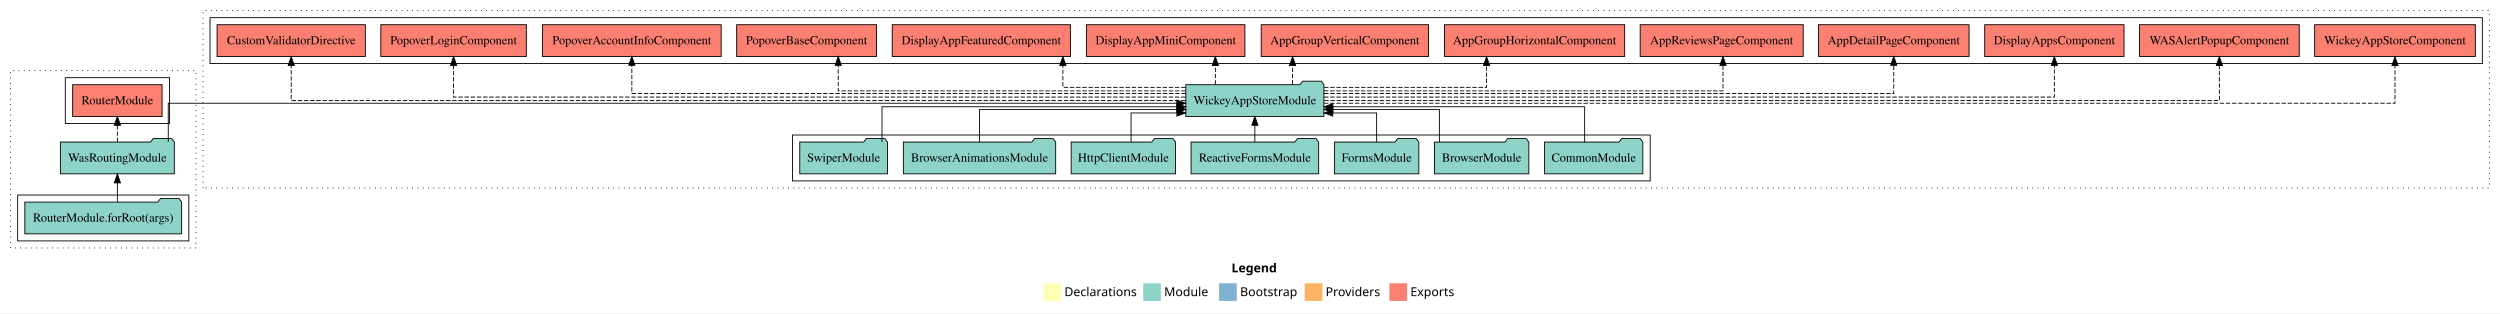
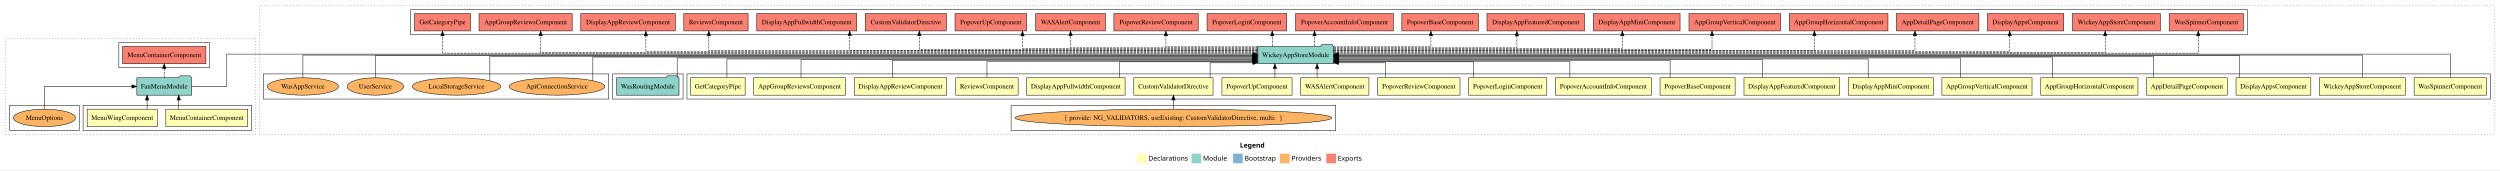
- <svg xmlns="http://www.w3.org/2000/svg" width="2833pt" height="355pt" viewBox="0.00 0.00 2833.00 355.00">
-   <g id="graph0" class="graph" transform="scale(1 1) rotate(0) translate(4 351)">
-     <polygon fill="#ffffff" stroke="transparent" points="-4,4 -4,-351 2829,-351 2829,4 -4,4" />
-     <text text-anchor="start" x="1391.509" y="-42.4" font-family="sans-serif" font-weight="bold" font-size="14.00" fill="#000000">Legend</text>
-     <polygon fill="#ffffb3" stroke="transparent" points="1178.5,-10 1178.5,-30 1198.5,-30 1198.5,-10 1178.5,-10" />
-     <text text-anchor="start" x="1202.129" y="-15.4" font-family="sans-serif" font-size="14.00" fill="#000000">  Declarations</text>
-     <polygon fill="#8dd3c7" stroke="transparent" points="1291.5,-10 1291.5,-30 1311.5,-30 1311.5,-10 1291.5,-10" />
-     <text text-anchor="start" x="1315.225" y="-15.4" font-family="sans-serif" font-size="14.00" fill="#000000">  Module</text>
-     <polygon fill="#80b1d3" stroke="transparent" points="1377.5,-10 1377.5,-30 1397.5,-30 1397.5,-10 1377.5,-10" />
-     <text text-anchor="start" x="1401.281" y="-15.4" font-family="sans-serif" font-size="14.00" fill="#000000">  Bootstrap</text>
-     <polygon fill="#fdb462" stroke="transparent" points="1474.5,-10 1474.5,-30 1494.5,-30 1494.5,-10 1474.5,-10" />
-     <text text-anchor="start" x="1498.173" y="-15.4" font-family="sans-serif" font-size="14.00" fill="#000000">  Providers</text>
-     <polygon fill="#fb8072" stroke="transparent" points="1570.5,-10 1570.5,-30 1590.5,-30 1590.5,-10 1570.5,-10" />
-     <text text-anchor="start" x="1594.226" y="-15.4" font-family="sans-serif" font-size="14.00" fill="#000000">  Exports</text>
+ <svg xmlns="http://www.w3.org/2000/svg" width="5175pt" height="352pt" viewBox="0.00 0.00 5175.00 352.00">
+   <g id="graph0" class="graph" transform="scale(1 1) rotate(0) translate(4 348)">
+     <polygon fill="#ffffff" stroke="transparent" points="-4,4 -4,-348 5171,-348 5171,4 -4,4" />
+     <text text-anchor="start" x="2562.509" y="-42.4" font-family="sans-serif" font-weight="bold" font-size="14.00" fill="#000000">Legend</text>
+     <polygon fill="#ffffb3" stroke="transparent" points="2349.5,-10 2349.5,-30 2369.5,-30 2369.5,-10 2349.5,-10" />
+     <text text-anchor="start" x="2373.129" y="-15.4" font-family="sans-serif" font-size="14.00" fill="#000000">  Declarations</text>
+     <polygon fill="#8dd3c7" stroke="transparent" points="2462.5,-10 2462.5,-30 2482.5,-30 2482.5,-10 2462.5,-10" />
+     <text text-anchor="start" x="2486.225" y="-15.4" font-family="sans-serif" font-size="14.00" fill="#000000">  Module</text>
+     <polygon fill="#80b1d3" stroke="transparent" points="2548.5,-10 2548.5,-30 2568.5,-30 2568.5,-10 2548.5,-10" />
+     <text text-anchor="start" x="2572.281" y="-15.4" font-family="sans-serif" font-size="14.00" fill="#000000">  Bootstrap</text>
+     <polygon fill="#fdb462" stroke="transparent" points="2645.5,-10 2645.5,-30 2665.5,-30 2665.5,-10 2645.5,-10" />
+     <text text-anchor="start" x="2669.173" y="-15.4" font-family="sans-serif" font-size="14.00" fill="#000000">  Providers</text>
+     <polygon fill="#fb8072" stroke="transparent" points="2741.5,-10 2741.5,-30 2761.5,-30 2761.5,-10 2741.5,-10" />
+     <text text-anchor="start" x="2765.226" y="-15.4" font-family="sans-serif" font-size="14.00" fill="#000000">  Exports</text>
    <g id="clust1" class="cluster">
-       <polygon fill="none" stroke="#000000" stroke-dasharray="1,5" points="8,-70 8,-271 218,-271 218,-70 8,-70" />
-     </g>
-     <g id="clust3" class="cluster">
-       <polygon fill="none" stroke="#000000" points="16,-78 16,-130 210,-130 210,-78 16,-78" />
-     </g>
-     <g id="clust4" class="cluster">
-       <polygon fill="none" stroke="#000000" points="70,-211 70,-263 188,-263 188,-211 70,-211" />
-     </g>
-     <g id="clust7" class="cluster">
-       <polygon fill="none" stroke="#000000" stroke-dasharray="1,5" points="226,-138 226,-339 2817,-339 2817,-138 226,-138" />
-     </g>
-     <g id="clust9" class="cluster">
-       <polygon fill="none" stroke="#000000" points="894,-146 894,-198 1866,-198 1866,-146 894,-146" />
-     </g>
-     <g id="clust10" class="cluster">
-       <polygon fill="none" stroke="#000000" points="234,-279 234,-331 2809,-331 2809,-279 234,-279" />
+       <polygon fill="none" stroke="#000000" stroke-dasharray="1,5" points="8,-70 8,-268 525,-268 525,-70 8,-70" />
+     </g>
+     <g id="clust2" class="cluster">
+       <polygon fill="none" stroke="#000000" points="168,-78 168,-130 517,-130 517,-78 168,-78" />
+     </g>
+     <g id="clust6" class="cluster">
+       <polygon fill="none" stroke="#000000" points="242,-208 242,-260 430,-260 430,-208 242,-208" />
+     </g>
+     <g id="clust8" class="cluster">
+       <polygon fill="none" stroke="#000000" points="16,-78 16,-130 160,-130 160,-78 16,-78" />
+     </g>
+     <g id="clust15" class="cluster">
+       <polygon fill="none" stroke="#000000" stroke-dasharray="1,5" points="533,-70 533,-336 5159,-336 5159,-70 533,-70" />
+     </g>
+     <g id="clust16" class="cluster">
+       <polygon fill="none" stroke="#000000" points="1418,-143 1418,-195 5151,-195 5151,-143 1418,-143" />
+     </g>
+     <g id="clust31" class="cluster">
+       <polygon fill="none" stroke="#000000" points="2089,-78 2089,-130 2761,-130 2761,-78 2089,-78" />
+     </g>
+     <g id="clust37" class="cluster">
+       <polygon fill="none" stroke="#000000" points="1264,-143 1264,-195 1410,-195 1410,-143 1264,-143" />
+     </g>
+     <g id="clust38" class="cluster">
+       <polygon fill="none" stroke="#000000" points="846,-276 846,-328 4648,-328 4648,-276 846,-276" />
+     </g>
+     <g id="clust40" class="cluster">
+       <polygon fill="none" stroke="#000000" points="541,-143 541,-195 1256,-195 1256,-143 541,-143" />
    </g>
    <g id="node1" class="node">
-       <polygon fill="#8dd3c7" stroke="#000000" points="201.842,-122 198.842,-126 177.842,-126 174.842,-122 24.158,-122 24.158,-86 201.842,-86 201.842,-122" />
-       <text text-anchor="middle" x="113" y="-99.8" font-family="Times,serif" font-size="14.00" fill="#000000">RouterModule.forRoot(args)</text>
+       <polygon fill="#ffffb3" stroke="#000000" points="508.699,-122 339.301,-122 339.301,-86 508.699,-86 508.699,-122" />
+       <text text-anchor="middle" x="424" y="-99.8" font-family="Times,serif" font-size="14.00" fill="#000000">MenuContainerComponent</text>
+     </g>
+     <g id="node3" class="node">
+       <polygon fill="#8dd3c7" stroke="#000000" points="392.706,-187 389.706,-191 368.706,-191 365.706,-187 279.294,-187 279.294,-151 392.706,-151 392.706,-187" />
+       <text text-anchor="middle" x="336" y="-164.8" font-family="Times,serif" font-size="14.00" fill="#000000">FanMenuModule</text>
+     </g>
+     <g id="edge1" class="edge">
+       <path fill="none" stroke="#000000" d="M366.002,-122.106C366.002,-122.106 366.002,-140.991 366.002,-140.991" />
+       <polygon fill="#000000" stroke="#000000" points="362.502,-140.991 366.002,-150.991 369.502,-140.991 362.502,-140.991" />
    </g>
    <g id="node2" class="node">
-       <polygon fill="#8dd3c7" stroke="#000000" points="193.542,-190 190.542,-194 169.542,-194 166.542,-190 64.458,-190 64.458,-154 193.542,-154 193.542,-190" />
-       <text text-anchor="middle" x="129" y="-167.8" font-family="Times,serif" font-size="14.00" fill="#000000">WasRoutingModule</text>
-     </g>
-     <g id="edge1" class="edge">
-       <path fill="none" stroke="#000000" d="M129,-122.223C129,-122.223 129,-143.727 129,-143.727" />
-       <polygon fill="#000000" stroke="#000000" points="125.5,-143.727 129,-153.727 132.5,-143.727 125.5,-143.727" />
-     </g>
-     <g id="node3" class="node">
-       <polygon fill="#fb8072" stroke="#000000" points="179.652,-255 78.348,-255 78.348,-219 179.652,-219 179.652,-255" />
-       <text text-anchor="middle" x="129" y="-232.8" font-family="Times,serif" font-size="14.00" fill="#000000">RouterModule </text>
+       <polygon fill="#ffffb3" stroke="#000000" points="321.597,-122 176.403,-122 176.403,-86 321.597,-86 321.597,-122" />
+       <text text-anchor="middle" x="249" y="-99.8" font-family="Times,serif" font-size="14.00" fill="#000000">MenuWingComponent</text>
    </g>
    <g id="edge2" class="edge">
-       <path fill="none" stroke="#000000" stroke-dasharray="5,2" d="M129,-190.106C129,-190.106 129,-208.991 129,-208.991" />
-       <polygon fill="#000000" stroke="#000000" points="125.5,-208.991 129,-218.991 132.5,-208.991 125.5,-208.991" />
+       <path fill="none" stroke="#000000" d="M300.473,-122.106C300.473,-122.106 300.473,-140.991 300.473,-140.991" />
+       <polygon fill="#000000" stroke="#000000" points="296.973,-140.991 300.473,-150.991 303.973,-140.991 296.973,-140.991" />
+     </g>
+     <g id="node4" class="node">
+       <polygon fill="#fb8072" stroke="#000000" points="422.2,-252 249.8,-252 249.8,-216 422.2,-216 422.2,-252" />
+       <text text-anchor="middle" x="336" y="-229.8" font-family="Times,serif" font-size="14.00" fill="#000000">MenuContainerComponent </text>
+     </g>
+     <g id="edge3" class="edge">
+       <path fill="none" stroke="#000000" stroke-dasharray="5,2" d="M336,-187.106C336,-187.106 336,-205.991 336,-205.991" />
+       <polygon fill="#000000" stroke="#000000" points="332.5,-205.991 336,-215.991 339.5,-205.991 332.5,-205.991" />
+     </g>
+     <g id="node26" class="node">
+       <polygon fill="#8dd3c7" stroke="#000000" points="2756.239,-252 2753.239,-256 2732.239,-256 2729.239,-252 2599.761,-252 2599.761,-216 2756.239,-216 2756.239,-252" />
+       <text text-anchor="middle" x="2678" y="-229.8" font-family="Times,serif" font-size="14.00" fill="#000000">WickeyAppStoreModule</text>
+     </g>
+     <g id="edge27" class="edge">
+       <path fill="none" stroke="#000000" d="M392.789,-169C427.578,-169 465.475,-169 465.475,-169 465.475,-169 465.475,-236 465.475,-236 465.475,-236 2589.58,-236 2589.58,-236" />
+       <polygon fill="#000000" stroke="#000000" points="2589.58,-239.5 2599.58,-236 2589.58,-232.5 2589.58,-239.5" />
+     </g>
+     <g id="node5" class="node">
+       <ellipse fill="#fdb462" stroke="#000000" cx="88" cy="-104" rx="64.288" ry="18" />
+       <text text-anchor="middle" x="88" y="-99.8" font-family="Times,serif" font-size="14.00" fill="#000000">MenuOptions</text>
+     </g>
+     <g id="edge4" class="edge">
+       <path fill="none" stroke="#000000" d="M88,-122.106C88,-141.339 88,-169 88,-169 88,-169 269.104,-169 269.104,-169" />
+       <polygon fill="#000000" stroke="#000000" points="269.104,-172.5 279.104,-169 269.104,-165.5 269.104,-172.5" />
+     </g>
+     <g id="node6" class="node">
+       <polygon fill="#ffffb3" stroke="#000000" points="5142.755,-187 4993.245,-187 4993.245,-151 5142.755,-151 5142.755,-187" />
+       <text text-anchor="middle" x="5068" y="-164.8" font-family="Times,serif" font-size="14.00" fill="#000000">WasSpinnerComponent</text>
+     </g>
+     <g id="edge5" class="edge">
+       <path fill="none" stroke="#000000" d="M5068,-187.308C5068,-207.145 5068,-236 5068,-236 5068,-236 2766.499,-236 2766.499,-236" />
+       <polygon fill="#000000" stroke="#000000" points="2766.499,-232.5 2756.499,-236 2766.499,-239.5 2766.499,-232.5" />
+     </g>
+     <g id="node7" class="node">
+       <polygon fill="#ffffb3" stroke="#000000" points="4975.022,-187 4796.978,-187 4796.978,-151 4975.022,-151 4975.022,-187" />
+       <text text-anchor="middle" x="4886" y="-164.8" font-family="Times,serif" font-size="14.00" fill="#000000">WickeyAppStoreComponent</text>
+     </g>
+     <g id="edge6" class="edge">
+       <path fill="none" stroke="#000000" d="M4886,-187.106C4886,-206.339 4886,-234 4886,-234 4886,-234 2766.259,-234 2766.259,-234" />
+       <polygon fill="#000000" stroke="#000000" points="2766.259,-230.5 2756.259,-234 2766.259,-237.5 2766.259,-230.5" />
+     </g>
+     <g id="node8" class="node">
+       <polygon fill="#ffffb3" stroke="#000000" points="4779.431,-187 4624.569,-187 4624.569,-151 4779.431,-151 4779.431,-187" />
+       <text text-anchor="middle" x="4702" y="-164.8" font-family="Times,serif" font-size="14.00" fill="#000000">DisplayAppsComponent</text>
+     </g>
+     <g id="edge7" class="edge">
+       <path fill="none" stroke="#000000" d="M4632.206,-187.169C4632.206,-206.09 4632.206,-233 4632.206,-233 4632.206,-233 2766.419,-233 2766.419,-233" />
+       <polygon fill="#000000" stroke="#000000" points="2766.419,-229.5 2756.419,-233 2766.419,-236.5 2766.419,-229.5" />
+     </g>
+     <g id="node9" class="node">
+       <polygon fill="#ffffb3" stroke="#000000" points="4606.359,-187 4439.641,-187 4439.641,-151 4606.359,-151 4606.359,-187" />
+       <text text-anchor="middle" x="4523" y="-164.8" font-family="Times,serif" font-size="14.00" fill="#000000">AppDetailPageComponent</text>
+     </g>
+     <g id="edge8" class="edge">
+       <path fill="none" stroke="#000000" d="M4453.791,-187.267C4453.791,-205.555 4453.791,-231 4453.791,-231 4453.791,-231 2766.307,-231 2766.307,-231" />
+       <polygon fill="#000000" stroke="#000000" points="2766.307,-227.5 2756.307,-231 2766.307,-234.5 2766.307,-227.5" />
+     </g>
+     <g id="node10" class="node">
+       <polygon fill="#ffffb3" stroke="#000000" points="4421.574,-187 4220.426,-187 4220.426,-151 4421.574,-151 4421.574,-187" />
+       <text text-anchor="middle" x="4321" y="-164.8" font-family="Times,serif" font-size="14.00" fill="#000000">AppGroupHorizontalComponent</text>
+     </g>
+     <g id="edge9" class="edge">
+       <path fill="none" stroke="#000000" d="M4244.214,-187.302C4244.214,-205.27 4244.214,-230 4244.214,-230 4244.214,-230 2766.473,-230 2766.473,-230" />
+       <polygon fill="#000000" stroke="#000000" points="2766.473,-226.5 2756.473,-230 2766.473,-233.5 2766.473,-226.5" />
    </g>
    <g id="node11" class="node">
-       <polygon fill="#8dd3c7" stroke="#000000" points="1496.239,-255 1493.239,-259 1472.239,-259 1469.239,-255 1339.761,-255 1339.761,-219 1496.239,-219 1496.239,-255" />
-       <text text-anchor="middle" x="1418" y="-232.8" font-family="Times,serif" font-size="14.00" fill="#000000">WickeyAppStoreModule</text>
-     </g>
-     <g id="edge8" class="edge">
-       <path fill="none" stroke="#000000" d="M186.673,-190.267C186.673,-208.555 186.673,-234 186.673,-234 186.673,-234 1329.572,-234 1329.572,-234" />
-       <polygon fill="#000000" stroke="#000000" points="1329.572,-237.5 1339.572,-234 1329.572,-230.5 1329.572,-237.5" />
-     </g>
-     <g id="node4" class="node">
-       <polygon fill="#8dd3c7" stroke="#000000" points="1857.668,-190 1854.668,-194 1833.668,-194 1830.668,-190 1746.332,-190 1746.332,-154 1857.668,-154 1857.668,-190" />
-       <text text-anchor="middle" x="1802" y="-167.8" font-family="Times,serif" font-size="14.00" fill="#000000">CommonModule</text>
-     </g>
-     <g id="edge3" class="edge">
-       <path fill="none" stroke="#000000" d="M1791.727,-190.034C1791.727,-207.06 1791.727,-230 1791.727,-230 1791.727,-230 1506.345,-230 1506.345,-230" />
-       <polygon fill="#000000" stroke="#000000" points="1506.345,-226.5 1496.345,-230 1506.345,-233.5 1506.345,-226.5" />
-     </g>
-     <g id="node5" class="node">
-       <polygon fill="#8dd3c7" stroke="#000000" points="1728.473,-190 1725.473,-194 1704.473,-194 1701.473,-190 1621.527,-190 1621.527,-154 1728.473,-154 1728.473,-190" />
-       <text text-anchor="middle" x="1675" y="-167.8" font-family="Times,serif" font-size="14.00" fill="#000000">BrowserModule</text>
-     </g>
-     <g id="edge4" class="edge">
-       <path fill="none" stroke="#000000" d="M1627.113,-190.009C1627.113,-206.049 1627.113,-227 1627.113,-227 1627.113,-227 1506.461,-227 1506.461,-227" />
-       <polygon fill="#000000" stroke="#000000" points="1506.461,-223.5 1496.461,-227 1506.461,-230.5 1506.461,-223.5" />
-     </g>
-     <g id="node6" class="node">
-       <polygon fill="#8dd3c7" stroke="#000000" points="1603.829,-190 1600.829,-194 1579.829,-194 1576.829,-190 1508.171,-190 1508.171,-154 1603.829,-154 1603.829,-190" />
-       <text text-anchor="middle" x="1556" y="-167.8" font-family="Times,serif" font-size="14.00" fill="#000000">FormsModule</text>
-     </g>
-     <g id="edge5" class="edge">
-       <path fill="none" stroke="#000000" d="M1556,-190.124C1556,-204.783 1556,-223 1556,-223 1556,-223 1506.274,-223 1506.274,-223" />
-       <polygon fill="#000000" stroke="#000000" points="1506.274,-219.5 1496.274,-223 1506.274,-226.5 1506.274,-219.5" />
-     </g>
-     <g id="node7" class="node">
-       <polygon fill="#8dd3c7" stroke="#000000" points="1490.305,-190 1487.305,-194 1466.305,-194 1463.305,-190 1345.695,-190 1345.695,-154 1490.305,-154 1490.305,-190" />
-       <text text-anchor="middle" x="1418" y="-167.8" font-family="Times,serif" font-size="14.00" fill="#000000">ReactiveFormsModule</text>
-     </g>
-     <g id="edge6" class="edge">
-       <path fill="none" stroke="#000000" d="M1418,-190.106C1418,-190.106 1418,-208.991 1418,-208.991" />
-       <polygon fill="#000000" stroke="#000000" points="1414.5,-208.991 1418,-218.991 1421.5,-208.991 1414.5,-208.991" />
-     </g>
-     <g id="node8" class="node">
-       <polygon fill="#8dd3c7" stroke="#000000" points="1328.161,-190 1325.161,-194 1304.161,-194 1301.161,-190 1209.839,-190 1209.839,-154 1328.161,-154 1328.161,-190" />
-       <text text-anchor="middle" x="1269" y="-167.8" font-family="Times,serif" font-size="14.00" fill="#000000">HttpClientModule</text>
-     </g>
-     <g id="edge7" class="edge">
-       <path fill="none" stroke="#000000" d="M1277.737,-190.124C1277.737,-204.783 1277.737,-223 1277.737,-223 1277.737,-223 1329.667,-223 1329.667,-223" />
-       <polygon fill="#000000" stroke="#000000" points="1329.667,-226.5 1339.667,-223 1329.667,-219.5 1329.667,-226.5" />
-     </g>
-     <g id="node9" class="node">
-       <polygon fill="#8dd3c7" stroke="#000000" points="1192.302,-190 1189.302,-194 1168.302,-194 1165.302,-190 1019.698,-190 1019.698,-154 1192.302,-154 1192.302,-190" />
-       <text text-anchor="middle" x="1106" y="-167.8" font-family="Times,serif" font-size="14.00" fill="#000000">BrowserAnimationsModule</text>
-     </g>
-     <g id="edge9" class="edge">
-       <path fill="none" stroke="#000000" d="M1106,-190.009C1106,-206.049 1106,-227 1106,-227 1106,-227 1329.672,-227 1329.672,-227" />
-       <polygon fill="#000000" stroke="#000000" points="1329.672,-230.5 1339.672,-227 1329.672,-223.5 1329.672,-230.5" />
-     </g>
-     <g id="node10" class="node">
-       <polygon fill="#8dd3c7" stroke="#000000" points="1001.705,-190 998.705,-194 977.705,-194 974.705,-190 902.295,-190 902.295,-154 1001.705,-154 1001.705,-190" />
-       <text text-anchor="middle" x="952" y="-167.8" font-family="Times,serif" font-size="14.00" fill="#000000">SwiperModule</text>
+       <polygon fill="#ffffb3" stroke="#000000" points="4202.289,-187 4015.711,-187 4015.711,-151 4202.289,-151 4202.289,-187" />
+       <text text-anchor="middle" x="4109" y="-164.8" font-family="Times,serif" font-size="14.00" fill="#000000">AppGroupVerticalComponent</text>
    </g>
    <g id="edge10" class="edge">
-       <path fill="none" stroke="#000000" d="M995.476,-190.034C995.476,-207.06 995.476,-230 995.476,-230 995.476,-230 1329.517,-230 1329.517,-230" />
-       <polygon fill="#000000" stroke="#000000" points="1329.517,-233.5 1339.517,-230 1329.517,-226.5 1329.517,-233.5" />
+       <path fill="none" stroke="#000000" d="M4054.017,-187.023C4054.017,-204.373 4054.017,-228 4054.017,-228 4054.017,-228 2766.422,-228 2766.422,-228" />
+       <polygon fill="#000000" stroke="#000000" points="2766.422,-224.5 2756.422,-228 2766.422,-231.5 2766.422,-224.5" />
    </g>
    <g id="node12" class="node">
-       <polygon fill="#fb8072" stroke="#000000" points="2801.022,-323 2618.978,-323 2618.978,-287 2801.022,-287 2801.022,-323" />
-       <text text-anchor="middle" x="2710" y="-300.8" font-family="Times,serif" font-size="14.00" fill="#000000">WickeyAppStoreComponent </text>
+       <polygon fill="#ffffb3" stroke="#000000" points="3998.212,-187 3821.788,-187 3821.788,-151 3998.212,-151 3998.212,-187" />
+       <text text-anchor="middle" x="3910" y="-164.8" font-family="Times,serif" font-size="14.00" fill="#000000">DisplayAppMiniComponent</text>
    </g>
    <g id="edge11" class="edge">
-       <path fill="none" stroke="#000000" stroke-dasharray="5,2" d="M1496.392,-234C1776.315,-234 2710,-234 2710,-234 2710,-234 2710,-276.716 2710,-276.716" />
-       <polygon fill="#000000" stroke="#000000" points="2706.5,-276.716 2710,-286.716 2713.5,-276.716 2706.5,-276.716" />
+       <path fill="none" stroke="#000000" d="M3863.091,-187.035C3863.091,-203.734 3863.091,-226 3863.091,-226 3863.091,-226 2766.675,-226 2766.675,-226" />
+       <polygon fill="#000000" stroke="#000000" points="2766.675,-222.5 2756.675,-226 2766.675,-229.5 2766.675,-222.5" />
    </g>
    <g id="node13" class="node">
-       <polygon fill="#fb8072" stroke="#000000" points="2601.482,-323 2420.518,-323 2420.518,-287 2601.482,-287 2601.482,-323" />
-       <text text-anchor="middle" x="2511" y="-300.8" font-family="Times,serif" font-size="14.00" fill="#000000">WASAlertPopupComponent </text>
+       <polygon fill="#ffffb3" stroke="#000000" points="3803.964,-187 3606.036,-187 3606.036,-151 3803.964,-151 3803.964,-187" />
+       <text text-anchor="middle" x="3705" y="-164.8" font-family="Times,serif" font-size="14.00" fill="#000000">DisplayAppFeaturedComponent</text>
    </g>
    <g id="edge12" class="edge">
-       <path fill="none" stroke="#000000" stroke-dasharray="5,2" d="M1496.606,-237C1747.221,-237 2511,-237 2511,-237 2511,-237 2511,-276.777 2511,-276.777" />
-       <polygon fill="#000000" stroke="#000000" points="2507.5,-276.777 2511,-286.777 2514.5,-276.777 2507.5,-276.777" />
+       <path fill="none" stroke="#000000" d="M3643.956,-187.027C3643.956,-203.398 3643.956,-225 3643.956,-225 3643.956,-225 2766.639,-225 2766.639,-225" />
+       <polygon fill="#000000" stroke="#000000" points="2766.639,-221.5 2756.639,-225 2766.639,-228.5 2766.639,-221.5" />
    </g>
    <g id="node14" class="node">
-       <polygon fill="#fb8072" stroke="#000000" points="2402.931,-323 2245.069,-323 2245.069,-287 2402.931,-287 2402.931,-323" />
-       <text text-anchor="middle" x="2324" y="-300.8" font-family="Times,serif" font-size="14.00" fill="#000000">DisplayAppsComponent </text>
+       <polygon fill="#ffffb3" stroke="#000000" points="3587.701,-187 3432.299,-187 3432.299,-151 3587.701,-151 3587.701,-187" />
+       <text text-anchor="middle" x="3510" y="-164.8" font-family="Times,serif" font-size="14.00" fill="#000000">PopoverBaseComponent</text>
    </g>
    <g id="edge13" class="edge">
-       <path fill="none" stroke="#000000" stroke-dasharray="5,2" d="M1496.422,-241C1716.517,-241 2324,-241 2324,-241 2324,-241 2324,-276.831 2324,-276.831" />
-       <polygon fill="#000000" stroke="#000000" points="2320.5,-276.831 2324,-286.831 2327.5,-276.831 2320.5,-276.831" />
+       <path fill="none" stroke="#000000" d="M3453.128,-187.282C3453.128,-202.948 3453.128,-223 3453.128,-223 3453.128,-223 2766.589,-223 2766.589,-223" />
+       <polygon fill="#000000" stroke="#000000" points="2766.589,-219.5 2756.589,-223 2766.589,-226.5 2766.589,-219.5" />
    </g>
    <g id="node15" class="node">
-       <polygon fill="#fb8072" stroke="#000000" points="2227.359,-323 2056.641,-323 2056.641,-287 2227.359,-287 2227.359,-323" />
-       <text text-anchor="middle" x="2142" y="-300.8" font-family="Times,serif" font-size="14.00" fill="#000000">AppDetailPageComponent </text>
+       <polygon fill="#ffffb3" stroke="#000000" points="3414.238,-187 3215.762,-187 3215.762,-151 3414.238,-151 3414.238,-187" />
+       <text text-anchor="middle" x="3315" y="-164.8" font-family="Times,serif" font-size="14.00" fill="#000000">PopoverAccountInfoComponent</text>
    </g>
    <g id="edge14" class="edge">
-       <path fill="none" stroke="#000000" stroke-dasharray="5,2" d="M1496.513,-245C1683.942,-245 2142,-245 2142,-245 2142,-245 2142,-276.998 2142,-276.998" />
-       <polygon fill="#000000" stroke="#000000" points="2138.5,-276.998 2142,-286.998 2145.5,-276.998 2138.5,-276.998" />
+       <path fill="none" stroke="#000000" d="M3245.682,-187.187C3245.682,-202.182 3245.682,-221 3245.682,-221 3245.682,-221 2766.338,-221 2766.338,-221" />
+       <polygon fill="#000000" stroke="#000000" points="2766.338,-217.5 2756.338,-221 2766.338,-224.5 2766.338,-217.5" />
    </g>
    <g id="node16" class="node">
-       <polygon fill="#fb8072" stroke="#000000" points="2039.359,-323 1854.641,-323 1854.641,-287 2039.359,-287 2039.359,-323" />
-       <text text-anchor="middle" x="1947" y="-300.8" font-family="Times,serif" font-size="14.00" fill="#000000">AppReviewsPageComponent </text>
+       <polygon fill="#ffffb3" stroke="#000000" points="3197.934,-187 3036.066,-187 3036.066,-151 3197.934,-151 3197.934,-187" />
+       <text text-anchor="middle" x="3117" y="-164.8" font-family="Times,serif" font-size="14.00" fill="#000000">PopoverLoginComponent</text>
    </g>
    <g id="edge15" class="edge">
-       <path fill="none" stroke="#000000" stroke-dasharray="5,2" d="M1496.278,-248C1643.847,-248 1948.506,-248 1948.506,-248 1948.506,-248 1948.506,-276.965 1948.506,-276.965" />
-       <polygon fill="#000000" stroke="#000000" points="1945.007,-276.965 1948.506,-286.965 1952.007,-276.965 1945.007,-276.965" />
+       <path fill="none" stroke="#000000" d="M3046.317,-187.124C3046.317,-201.783 3046.317,-220 3046.317,-220 3046.317,-220 2766.561,-220 2766.561,-220" />
+       <polygon fill="#000000" stroke="#000000" points="2766.561,-216.5 2756.561,-220 2766.561,-223.5 2766.561,-216.5" />
    </g>
    <g id="node17" class="node">
-       <polygon fill="#fb8072" stroke="#000000" points="1837.075,-323 1632.925,-323 1632.925,-287 1837.075,-287 1837.075,-323" />
-       <text text-anchor="middle" x="1735" y="-300.8" font-family="Times,serif" font-size="14.00" fill="#000000">AppGroupHorizontalComponent </text>
+       <polygon fill="#ffffb3" stroke="#000000" points="3018.253,-187 2847.747,-187 2847.747,-151 3018.253,-151 3018.253,-187" />
+       <text text-anchor="middle" x="2933" y="-164.8" font-family="Times,serif" font-size="14.00" fill="#000000">PopoverReviewComponent</text>
    </g>
    <g id="edge16" class="edge">
-       <path fill="none" stroke="#000000" stroke-dasharray="5,2" d="M1496.433,-252C1573.812,-252 1680.6,-252 1680.6,-252 1680.6,-252 1680.6,-276.76 1680.6,-276.76" />
-       <polygon fill="#000000" stroke="#000000" points="1677.1,-276.76 1680.6,-286.76 1684.1,-276.76 1677.1,-276.76" />
+       <path fill="none" stroke="#000000" d="M2863.871,-187.246C2863.871,-201.177 2863.871,-218 2863.871,-218 2863.871,-218 2766.287,-218 2766.287,-218" />
+       <polygon fill="#000000" stroke="#000000" points="2766.287,-214.5 2756.287,-218 2766.287,-221.5 2766.287,-214.5" />
    </g>
    <g id="node18" class="node">
-       <polygon fill="#fb8072" stroke="#000000" points="1614.789,-323 1425.211,-323 1425.211,-287 1614.789,-287 1614.789,-323" />
-       <text text-anchor="middle" x="1520" y="-300.8" font-family="Times,serif" font-size="14.00" fill="#000000">AppGroupVerticalComponent </text>
+       <polygon fill="#ffffb3" stroke="#000000" points="2829.699,-187 2688.301,-187 2688.301,-151 2829.699,-151 2829.699,-187" />
+       <text text-anchor="middle" x="2759" y="-164.8" font-family="Times,serif" font-size="14.00" fill="#000000">WASAlertComponent</text>
    </g>
    <g id="edge17" class="edge">
-       <path fill="none" stroke="#000000" stroke-dasharray="5,2" d="M1460.738,-255.223C1460.738,-255.223 1460.738,-276.727 1460.738,-276.727" />
-       <polygon fill="#000000" stroke="#000000" points="1457.238,-276.727 1460.738,-286.727 1464.238,-276.727 1457.238,-276.727" />
+       <path fill="none" stroke="#000000" d="M2722.385,-187.106C2722.385,-187.106 2722.385,-205.991 2722.385,-205.991" />
+       <polygon fill="#000000" stroke="#000000" points="2718.885,-205.991 2722.385,-215.991 2725.885,-205.991 2718.885,-205.991" />
    </g>
    <g id="node19" class="node">
-       <polygon fill="#fb8072" stroke="#000000" points="1406.712,-323 1227.288,-323 1227.288,-287 1406.712,-287 1406.712,-323" />
-       <text text-anchor="middle" x="1317" y="-300.8" font-family="Times,serif" font-size="14.00" fill="#000000">DisplayAppMiniComponent </text>
+       <polygon fill="#ffffb3" stroke="#000000" points="2670.597,-187 2525.403,-187 2525.403,-151 2670.597,-151 2670.597,-187" />
+       <text text-anchor="middle" x="2598" y="-164.8" font-family="Times,serif" font-size="14.00" fill="#000000">PopoverUpComponent</text>
    </g>
    <g id="edge18" class="edge">
-       <path fill="none" stroke="#000000" stroke-dasharray="5,2" d="M1373.243,-255.223C1373.243,-255.223 1373.243,-276.727 1373.243,-276.727" />
-       <polygon fill="#000000" stroke="#000000" points="1369.743,-276.727 1373.243,-286.727 1376.743,-276.727 1369.743,-276.727" />
+       <path fill="none" stroke="#000000" d="M2635.089,-187.106C2635.089,-187.106 2635.089,-205.991 2635.089,-205.991" />
+       <polygon fill="#000000" stroke="#000000" points="2631.59,-205.991 2635.089,-215.991 2638.59,-205.991 2631.59,-205.991" />
    </g>
    <g id="node20" class="node">
-       <polygon fill="#fb8072" stroke="#000000" points="1208.964,-323 1007.036,-323 1007.036,-287 1208.964,-287 1208.964,-323" />
-       <text text-anchor="middle" x="1108" y="-300.8" font-family="Times,serif" font-size="14.00" fill="#000000">DisplayAppFeaturedComponent </text>
+       <polygon fill="#ffffb3" stroke="#000000" points="2507.014,-187 2342.986,-187 2342.986,-151 2507.014,-151 2507.014,-187" />
+       <text text-anchor="middle" x="2425" y="-164.8" font-family="Times,serif" font-size="14.00" fill="#000000">CustomValidatorDirective</text>
    </g>
    <g id="edge19" class="edge">
-       <path fill="none" stroke="#000000" stroke-dasharray="5,2" d="M1339.456,-252C1277.139,-252 1200.441,-252 1200.441,-252 1200.441,-252 1200.441,-276.76 1200.441,-276.76" />
-       <polygon fill="#000000" stroke="#000000" points="1196.941,-276.76 1200.441,-286.76 1203.941,-276.76 1196.941,-276.76" />
+       <path fill="none" stroke="#000000" d="M2500.895,-187.246C2500.895,-201.177 2500.895,-218 2500.895,-218 2500.895,-218 2589.546,-218 2589.546,-218" />
+       <polygon fill="#000000" stroke="#000000" points="2589.546,-221.5 2599.546,-218 2589.546,-214.5 2589.546,-221.5" />
    </g>
    <g id="node21" class="node">
-       <polygon fill="#fb8072" stroke="#000000" points="989.201,-323 830.799,-323 830.799,-287 989.201,-287 989.201,-323" />
-       <text text-anchor="middle" x="910" y="-300.8" font-family="Times,serif" font-size="14.00" fill="#000000">PopoverBaseComponent </text>
+       <polygon fill="#ffffb3" stroke="#000000" points="2324.938,-187 2121.062,-187 2121.062,-151 2324.938,-151 2324.938,-187" />
+       <text text-anchor="middle" x="2223" y="-164.8" font-family="Times,serif" font-size="14.00" fill="#000000">DisplayAppFullwidthComponent</text>
+     </g>
+     <g id="edge21" class="edge">
+       <path fill="none" stroke="#000000" d="M2313.296,-187.124C2313.296,-201.783 2313.296,-220 2313.296,-220 2313.296,-220 2589.314,-220 2589.314,-220" />
+       <polygon fill="#000000" stroke="#000000" points="2589.314,-223.5 2599.314,-220 2589.314,-216.5 2589.314,-223.5" />
+     </g>
+     <g id="node22" class="node">
+       <polygon fill="#ffffb3" stroke="#000000" points="2103.541,-187 1974.459,-187 1974.459,-151 2103.541,-151 2103.541,-187" />
+       <text text-anchor="middle" x="2039" y="-164.8" font-family="Times,serif" font-size="14.00" fill="#000000">ReviewsComponent</text>
+     </g>
+     <g id="edge22" class="edge">
+       <path fill="none" stroke="#000000" d="M2039,-187.187C2039,-202.182 2039,-221 2039,-221 2039,-221 2589.646,-221 2589.646,-221" />
+       <polygon fill="#000000" stroke="#000000" points="2589.646,-224.5 2599.646,-221 2589.646,-217.5 2589.646,-224.5" />
+     </g>
+     <g id="node23" class="node">
+       <polygon fill="#ffffb3" stroke="#000000" points="1955.749,-187 1764.251,-187 1764.251,-151 1955.749,-151 1955.749,-187" />
+       <text text-anchor="middle" x="1860" y="-164.8" font-family="Times,serif" font-size="14.00" fill="#000000">DisplayAppReviewComponent</text>
+     </g>
+     <g id="edge23" class="edge">
+       <path fill="none" stroke="#000000" d="M1842.998,-187.282C1842.998,-202.948 1842.998,-223 1842.998,-223 1842.998,-223 2589.445,-223 2589.445,-223" />
+       <polygon fill="#000000" stroke="#000000" points="2589.445,-226.5 2599.445,-223 2589.445,-219.5 2589.445,-226.5" />
+     </g>
+     <g id="node24" class="node">
+       <polygon fill="#ffffb3" stroke="#000000" points="1745.914,-187 1556.086,-187 1556.086,-151 1745.914,-151 1745.914,-187" />
+       <text text-anchor="middle" x="1651" y="-164.8" font-family="Times,serif" font-size="14.00" fill="#000000">AppGroupReviewsComponent</text>
+     </g>
+     <g id="edge24" class="edge">
+       <path fill="none" stroke="#000000" d="M1654.119,-187.027C1654.119,-203.398 1654.119,-225 1654.119,-225 1654.119,-225 2589.358,-225 2589.358,-225" />
+       <polygon fill="#000000" stroke="#000000" points="2589.358,-228.5 2599.358,-225 2589.358,-221.5 2589.358,-228.5" />
+     </g>
+     <g id="node25" class="node">
+       <polygon fill="#ffffb3" stroke="#000000" points="1538.417,-187 1425.583,-187 1425.583,-151 1538.417,-151 1538.417,-187" />
+       <text text-anchor="middle" x="1482" y="-164.8" font-family="Times,serif" font-size="14.00" fill="#000000">GetCategoryPipe</text>
+     </g>
+     <g id="edge25" class="edge">
+       <path fill="none" stroke="#000000" d="M1500.736,-187.035C1500.736,-203.734 1500.736,-226 1500.736,-226 1500.736,-226 2589.387,-226 2589.387,-226" />
+       <polygon fill="#000000" stroke="#000000" points="2589.387,-229.5 2599.387,-226 2589.387,-222.5 2589.387,-229.5" />
+     </g>
+     <g id="node29" class="node">
+       <polygon fill="#fb8072" stroke="#000000" points="4639.755,-320 4486.245,-320 4486.245,-284 4639.755,-284 4639.755,-320" />
+       <text text-anchor="middle" x="4563" y="-297.8" font-family="Times,serif" font-size="14.00" fill="#000000">WasSpinnerComponent </text>
+     </g>
+     <g id="edge28" class="edge">
+       <path fill="none" stroke="#000000" stroke-dasharray="5,2" d="M2756.496,-238C3111.113,-238 4546.401,-238 4546.401,-238 4546.401,-238 4546.401,-273.831 4546.401,-273.831" />
+       <polygon fill="#000000" stroke="#000000" points="4542.901,-273.831 4546.401,-283.831 4549.901,-273.831 4542.901,-273.831" />
+     </g>
+     <g id="node30" class="node">
+       <polygon fill="#fb8072" stroke="#000000" points="4468.022,-320 4285.978,-320 4285.978,-284 4468.022,-284 4468.022,-320" />
+       <text text-anchor="middle" x="4377" y="-297.8" font-family="Times,serif" font-size="14.00" fill="#000000">WickeyAppStoreComponent </text>
+     </g>
+     <g id="edge29" class="edge">
+       <path fill="none" stroke="#000000" stroke-dasharray="5,2" d="M2756.299,-239C3087.171,-239 4353.763,-239 4353.763,-239 4353.763,-239 4353.763,-273.778 4353.763,-273.778" />
+       <polygon fill="#000000" stroke="#000000" points="4350.263,-273.778 4353.763,-283.778 4357.263,-273.778 4350.263,-273.778" />
+     </g>
+     <g id="node31" class="node">
+       <polygon fill="#fb8072" stroke="#000000" points="4267.931,-320 4110.069,-320 4110.069,-284 4267.931,-284 4267.931,-320" />
+       <text text-anchor="middle" x="4189" y="-297.8" font-family="Times,serif" font-size="14.00" fill="#000000">DisplayAppsComponent </text>
+     </g>
+     <g id="edge30" class="edge">
+       <path fill="none" stroke="#000000" stroke-dasharray="5,2" d="M2756.425,-241C3062.001,-241 4156.09,-241 4156.09,-241 4156.09,-241 4156.09,-273.698 4156.09,-273.698" />
+       <polygon fill="#000000" stroke="#000000" points="4152.59,-273.698 4156.09,-283.698 4159.59,-273.698 4152.59,-273.698" />
+     </g>
+     <g id="node32" class="node">
+       <polygon fill="#fb8072" stroke="#000000" points="4092.359,-320 3921.641,-320 3921.641,-284 4092.359,-284 4092.359,-320" />
+       <text text-anchor="middle" x="4007" y="-297.8" font-family="Times,serif" font-size="14.00" fill="#000000">AppDetailPageComponent </text>
+     </g>
+     <g id="edge31" class="edge">
+       <path fill="none" stroke="#000000" stroke-dasharray="5,2" d="M2756.263,-243C3034.596,-243 3959.963,-243 3959.963,-243 3959.963,-243 3959.963,-273.978 3959.963,-273.978" />
+       <polygon fill="#000000" stroke="#000000" points="3956.463,-273.977 3959.963,-283.978 3963.463,-273.978 3956.463,-273.977" />
+     </g>
+     <g id="node33" class="node">
+       <polygon fill="#fb8072" stroke="#000000" points="3904.075,-320 3699.925,-320 3699.925,-284 3904.075,-284 3904.075,-320" />
+       <text text-anchor="middle" x="3802" y="-297.8" font-family="Times,serif" font-size="14.00" fill="#000000">AppGroupHorizontalComponent </text>
+     </g>
+     <g id="edge32" class="edge">
+       <path fill="none" stroke="#000000" stroke-dasharray="5,2" d="M2756.528,-244C3004.079,-244 3751.847,-244 3751.847,-244 3751.847,-244 3751.847,-273.966 3751.847,-273.966" />
+       <polygon fill="#000000" stroke="#000000" points="3748.347,-273.966 3751.847,-283.966 3755.347,-273.966 3748.347,-273.966" />
+     </g>
+     <g id="node34" class="node">
+       <polygon fill="#fb8072" stroke="#000000" points="3681.789,-320 3492.211,-320 3492.211,-284 3681.789,-284 3681.789,-320" />
+       <text text-anchor="middle" x="3587" y="-297.8" font-family="Times,serif" font-size="14.00" fill="#000000">AppGroupVerticalComponent </text>
+     </g>
+     <g id="edge33" class="edge">
+       <path fill="none" stroke="#000000" stroke-dasharray="5,2" d="M2756.386,-246C2968.842,-246 3539.853,-246 3539.853,-246 3539.853,-246 3539.853,-273.973 3539.853,-273.973" />
+       <polygon fill="#000000" stroke="#000000" points="3536.353,-273.973 3539.853,-283.973 3543.353,-273.973 3536.353,-273.973" />
+     </g>
+     <g id="node35" class="node">
+       <polygon fill="#fb8072" stroke="#000000" points="3473.712,-320 3294.288,-320 3294.288,-284 3473.712,-284 3473.712,-320" />
+       <text text-anchor="middle" x="3384" y="-297.8" font-family="Times,serif" font-size="14.00" fill="#000000">DisplayAppMiniComponent </text>
+     </g>
+     <g id="edge34" class="edge">
+       <path fill="none" stroke="#000000" stroke-dasharray="5,2" d="M2756.567,-248C2934.768,-248 3354.256,-248 3354.256,-248 3354.256,-248 3354.256,-273.718 3354.256,-273.718" />
+       <polygon fill="#000000" stroke="#000000" points="3350.757,-273.718 3354.256,-283.718 3357.757,-273.718 3350.757,-273.718" />
+     </g>
+     <g id="node36" class="node">
+       <polygon fill="#fb8072" stroke="#000000" points="3275.964,-320 3074.036,-320 3074.036,-284 3275.964,-284 3275.964,-320" />
+       <text text-anchor="middle" x="3175" y="-297.8" font-family="Times,serif" font-size="14.00" fill="#000000">DisplayAppFeaturedComponent </text>
+     </g>
+     <g id="edge35" class="edge">
+       <path fill="none" stroke="#000000" stroke-dasharray="5,2" d="M2756.471,-249C2887.349,-249 3135.992,-249 3135.992,-249 3135.992,-249 3135.992,-273.76 3135.992,-273.76" />
+       <polygon fill="#000000" stroke="#000000" points="3132.492,-273.76 3135.992,-283.76 3139.492,-273.76 3132.492,-273.76" />
+     </g>
+     <g id="node37" class="node">
+       <polygon fill="#fb8072" stroke="#000000" points="3056.201,-320 2897.799,-320 2897.799,-284 3056.201,-284 3056.201,-320" />
+       <text text-anchor="middle" x="2977" y="-297.8" font-family="Times,serif" font-size="14.00" fill="#000000">PopoverBaseComponent </text>
+     </g>
+     <g id="edge36" class="edge">
+       <path fill="none" stroke="#000000" stroke-dasharray="5,2" d="M2756.372,-251C2839.209,-251 2958.013,-251 2958.013,-251 2958.013,-251 2958.013,-273.876 2958.013,-273.876" />
+       <polygon fill="#000000" stroke="#000000" points="2954.513,-273.876 2958.013,-283.876 2961.513,-273.876 2954.513,-273.876" />
+     </g>
+     <g id="node38" class="node">
+       <polygon fill="#fb8072" stroke="#000000" points="2880.238,-320 2677.762,-320 2677.762,-284 2880.238,-284 2880.238,-320" />
+       <text text-anchor="middle" x="2779" y="-297.8" font-family="Times,serif" font-size="14.00" fill="#000000">PopoverAccountInfoComponent </text>
+     </g>
+     <g id="edge37" class="edge">
+       <path fill="none" stroke="#000000" stroke-dasharray="5,2" d="M2717.125,-252.223C2717.125,-252.223 2717.125,-273.727 2717.125,-273.727" />
+       <polygon fill="#000000" stroke="#000000" points="2713.625,-273.727 2717.125,-283.727 2720.625,-273.727 2713.625,-273.727" />
+     </g>
+     <g id="node39" class="node">
+       <polygon fill="#fb8072" stroke="#000000" points="2659.433,-320 2494.567,-320 2494.567,-284 2659.433,-284 2659.433,-320" />
+       <text text-anchor="middle" x="2577" y="-297.8" font-family="Times,serif" font-size="14.00" fill="#000000">PopoverLoginComponent </text>
+     </g>
+     <g id="edge38" class="edge">
+       <path fill="none" stroke="#000000" stroke-dasharray="5,2" d="M2629.549,-252.223C2629.549,-252.223 2629.549,-273.727 2629.549,-273.727" />
+       <polygon fill="#000000" stroke="#000000" points="2626.049,-273.727 2629.549,-283.727 2633.049,-273.727 2626.049,-273.727" />
+     </g>
+     <g id="node40" class="node">
+       <polygon fill="#fb8072" stroke="#000000" points="2476.253,-320 2301.747,-320 2301.747,-284 2476.253,-284 2476.253,-320" />
+       <text text-anchor="middle" x="2389" y="-297.8" font-family="Times,serif" font-size="14.00" fill="#000000">PopoverReviewComponent </text>
+     </g>
+     <g id="edge39" class="edge">
+       <path fill="none" stroke="#000000" stroke-dasharray="5,2" d="M2599.598,-251C2520.327,-251 2409.435,-251 2409.435,-251 2409.435,-251 2409.435,-273.876 2409.435,-273.876" />
+       <polygon fill="#000000" stroke="#000000" points="2405.935,-273.876 2409.435,-283.876 2412.935,-273.876 2405.935,-273.876" />
+     </g>
+     <g id="node41" class="node">
+       <polygon fill="#fb8072" stroke="#000000" points="2284.2,-320 2139.8,-320 2139.8,-284 2284.2,-284 2284.2,-320" />
+       <text text-anchor="middle" x="2212" y="-297.8" font-family="Times,serif" font-size="14.00" fill="#000000">WASAlertComponent </text>
+     </g>
+     <g id="edge40" class="edge">
+       <path fill="none" stroke="#000000" stroke-dasharray="5,2" d="M2599.739,-249C2467.006,-249 2212,-249 2212,-249 2212,-249 2212,-273.76 2212,-273.76" />
+       <polygon fill="#000000" stroke="#000000" points="2208.5,-273.76 2212,-283.76 2215.5,-273.76 2208.5,-273.76" />
+     </g>
+     <g id="node42" class="node">
+       <polygon fill="#fb8072" stroke="#000000" points="2121.097,-320 1972.903,-320 1972.903,-284 2121.097,-284 2121.097,-320" />
+       <text text-anchor="middle" x="2047" y="-297.8" font-family="Times,serif" font-size="14.00" fill="#000000">PopoverUpComponent </text>
+     </g>
+     <g id="edge41" class="edge">
+       <path fill="none" stroke="#000000" stroke-dasharray="5,2" d="M2599.67,-248C2444.419,-248 2112.526,-248 2112.526,-248 2112.526,-248 2112.526,-273.718 2112.526,-273.718" />
+       <polygon fill="#000000" stroke="#000000" points="2109.026,-273.718 2112.526,-283.718 2116.026,-273.718 2109.026,-273.718" />
+     </g>
+     <g id="node43" class="node">
+       <polygon fill="#fb8072" stroke="#000000" points="1955.013,-320 1786.987,-320 1786.987,-284 1955.013,-284 1955.013,-320" />
+       <text text-anchor="middle" x="1871" y="-297.8" font-family="Times,serif" font-size="14.00" fill="#000000">CustomValidatorDirective </text>
+     </g>
+     <g id="edge42" class="edge">
+       <path fill="none" stroke="#000000" stroke-dasharray="5,2" d="M2599.74,-246C2402.197,-246 1899.002,-246 1899.002,-246 1899.002,-246 1899.002,-273.973 1899.002,-273.973" />
+       <polygon fill="#000000" stroke="#000000" points="1895.502,-273.973 1899.002,-283.973 1902.502,-273.973 1895.502,-273.973" />
+     </g>
+     <g id="node44" class="node">
+       <polygon fill="#fb8072" stroke="#000000" points="1769.438,-320 1562.562,-320 1562.562,-284 1769.438,-284 1769.438,-320" />
+       <text text-anchor="middle" x="1666" y="-297.8" font-family="Times,serif" font-size="14.00" fill="#000000">DisplayAppFullwidthComponent </text>
+     </g>
+     <g id="edge43" class="edge">
+       <path fill="none" stroke="#000000" stroke-dasharray="5,2" d="M2599.697,-244C2376.811,-244 1754.916,-244 1754.916,-244 1754.916,-244 1754.916,-273.966 1754.916,-273.966" />
+       <polygon fill="#000000" stroke="#000000" points="1751.416,-273.966 1754.916,-283.966 1758.416,-273.966 1751.416,-273.966" />
+     </g>
+     <g id="node45" class="node">
+       <polygon fill="#fb8072" stroke="#000000" points="1544.54,-320 1411.46,-320 1411.46,-284 1544.54,-284 1544.54,-320" />
+       <text text-anchor="middle" x="1478" y="-297.8" font-family="Times,serif" font-size="14.00" fill="#000000">ReviewsComponent </text>
+     </g>
+     <g id="edge44" class="edge">
+       <path fill="none" stroke="#000000" stroke-dasharray="5,2" d="M2599.7,-243C2331.057,-243 1463.264,-243 1463.264,-243 1463.264,-243 1463.264,-273.978 1463.264,-273.978" />
+       <polygon fill="#000000" stroke="#000000" points="1459.764,-273.977 1463.264,-283.978 1466.764,-273.978 1459.764,-273.977" />
+     </g>
+     <g id="node46" class="node">
+       <polygon fill="#fb8072" stroke="#000000" points="1393.749,-320 1198.251,-320 1198.251,-284 1393.749,-284 1393.749,-320" />
+       <text text-anchor="middle" x="1296" y="-297.8" font-family="Times,serif" font-size="14.00" fill="#000000">DisplayAppReviewComponent </text>
+     </g>
+     <g id="edge45" class="edge">
+       <path fill="none" stroke="#000000" stroke-dasharray="5,2" d="M2599.376,-241C2311.677,-241 1332.927,-241 1332.927,-241 1332.927,-241 1332.927,-273.698 1332.927,-273.698" />
+       <polygon fill="#000000" stroke="#000000" points="1329.427,-273.698 1332.927,-283.698 1336.427,-273.698 1329.427,-273.698" />
+     </g>
+     <g id="node47" class="node">
+       <polygon fill="#fb8072" stroke="#000000" points="1180.414,-320 987.586,-320 987.586,-284 1180.414,-284 1180.414,-320" />
+       <text text-anchor="middle" x="1084" y="-297.8" font-family="Times,serif" font-size="14.00" fill="#000000">AppGroupReviewsComponent </text>
+     </g>
+     <g id="edge46" class="edge">
+       <path fill="none" stroke="#000000" stroke-dasharray="5,2" d="M2599.699,-239C2283.187,-239 1115.229,-239 1115.229,-239 1115.229,-239 1115.229,-273.778 1115.229,-273.778" />
+       <polygon fill="#000000" stroke="#000000" points="1111.729,-273.778 1115.229,-283.778 1118.729,-273.778 1111.729,-273.778" />
+     </g>
+     <g id="node48" class="node">
+       <polygon fill="#fb8072" stroke="#000000" points="969.917,-320 854.083,-320 854.083,-284 969.917,-284 969.917,-320" />
+       <text text-anchor="middle" x="912" y="-297.8" font-family="Times,serif" font-size="14.00" fill="#000000">GetCategoryPipe </text>
+     </g>
+     <g id="edge47" class="edge">
+       <path fill="none" stroke="#000000" stroke-dasharray="5,2" d="M2599.552,-238C2257.312,-238 912,-238 912,-238 912,-238 912,-273.831 912,-273.831" />
+       <polygon fill="#000000" stroke="#000000" points="908.5,-273.831 912,-283.831 915.5,-273.831 908.5,-273.831" />
+     </g>
+     <g id="node27" class="node">
+       <ellipse fill="#fdb462" stroke="#000000" cx="2425" cy="-104" rx="327.858" ry="18" />
+       <text text-anchor="middle" x="2425" y="-99.8" font-family="Times,serif" font-size="14.00" fill="#000000">{ provide: NG_VALIDATORS, useExisting: CustomValidatorDirective, multi:  }</text>
    </g>
    <g id="edge20" class="edge">
-       <path fill="none" stroke="#000000" stroke-dasharray="5,2" d="M1339.508,-248C1205.257,-248 945.874,-248 945.874,-248 945.874,-248 945.874,-276.965 945.874,-276.965" />
-       <polygon fill="#000000" stroke="#000000" points="942.374,-276.965 945.874,-286.965 949.374,-276.965 942.374,-276.965" />
-     </g>
-     <g id="node22" class="node">
-       <polygon fill="#fb8072" stroke="#000000" points="813.238,-323 610.762,-323 610.762,-287 813.238,-287 813.238,-323" />
-       <text text-anchor="middle" x="712" y="-300.8" font-family="Times,serif" font-size="14.00" fill="#000000">PopoverAccountInfoComponent </text>
-     </g>
-     <g id="edge21" class="edge">
-       <path fill="none" stroke="#000000" stroke-dasharray="5,2" d="M1339.748,-245C1155.932,-245 712,-245 712,-245 712,-245 712,-276.998 712,-276.998" />
-       <polygon fill="#000000" stroke="#000000" points="708.5,-276.998 712,-286.998 715.5,-276.998 708.5,-276.998" />
-     </g>
-     <g id="node23" class="node">
-       <polygon fill="#fb8072" stroke="#000000" points="592.433,-323 427.567,-323 427.567,-287 592.433,-287 592.433,-323" />
-       <text text-anchor="middle" x="510" y="-300.8" font-family="Times,serif" font-size="14.00" fill="#000000">PopoverLoginComponent </text>
-     </g>
-     <g id="edge22" class="edge">
-       <path fill="none" stroke="#000000" stroke-dasharray="5,2" d="M1339.404,-241C1118.824,-241 510,-241 510,-241 510,-241 510,-276.831 510,-276.831" />
-       <polygon fill="#000000" stroke="#000000" points="506.5,-276.831 510,-286.831 513.5,-276.831 506.5,-276.831" />
-     </g>
-     <g id="node24" class="node">
-       <polygon fill="#fb8072" stroke="#000000" points="410.013,-323 241.987,-323 241.987,-287 410.013,-287 410.013,-323" />
-       <text text-anchor="middle" x="326" y="-300.8" font-family="Times,serif" font-size="14.00" fill="#000000">CustomValidatorDirective </text>
-     </g>
-     <g id="edge23" class="edge">
-       <path fill="none" stroke="#000000" stroke-dasharray="5,2" d="M1339.466,-237C1089.08,-237 326,-237 326,-237 326,-237 326,-276.777 326,-276.777" />
-       <polygon fill="#000000" stroke="#000000" points="322.5,-276.777 326,-286.777 329.5,-276.777 322.5,-276.777" />
+       <path fill="none" stroke="#000000" d="M2425,-122.106C2425,-122.106 2425,-140.991 2425,-140.991" />
+       <polygon fill="#000000" stroke="#000000" points="2421.5,-140.991 2425,-150.991 2428.5,-140.991 2421.5,-140.991" />
+     </g>
+     <g id="node28" class="node">
+       <polygon fill="#8dd3c7" stroke="#000000" points="1401.542,-187 1398.542,-191 1377.542,-191 1374.542,-187 1272.458,-187 1272.458,-151 1401.542,-151 1401.542,-187" />
+       <text text-anchor="middle" x="1337" y="-164.8" font-family="Times,serif" font-size="14.00" fill="#000000">WasRoutingModule</text>
+     </g>
+     <g id="edge26" class="edge">
+       <path fill="none" stroke="#000000" d="M1397.698,-187.023C1397.698,-204.373 1397.698,-228 1397.698,-228 1397.698,-228 2589.359,-228 2589.359,-228" />
+       <polygon fill="#000000" stroke="#000000" points="2589.359,-231.5 2599.359,-228 2589.359,-224.5 2589.359,-231.5" />
+     </g>
+     <g id="node49" class="node">
+       <ellipse fill="#fdb462" stroke="#000000" cx="1149" cy="-169" rx="98.997" ry="18" />
+       <text text-anchor="middle" x="1149" y="-164.8" font-family="Times,serif" font-size="14.00" fill="#000000">ApiConnectionService</text>
+     </g>
+     <g id="edge48" class="edge">
+       <path fill="none" stroke="#000000" d="M1223.187,-181.052C1223.187,-198.829 1223.187,-230 1223.187,-230 1223.187,-230 2589.525,-230 2589.525,-230" />
+       <polygon fill="#000000" stroke="#000000" points="2589.525,-233.5 2599.525,-230 2589.525,-226.5 2589.525,-233.5" />
+     </g>
+     <g id="node50" class="node">
+       <ellipse fill="#fdb462" stroke="#000000" cx="941" cy="-169" rx="91.448" ry="18" />
+       <text text-anchor="middle" x="941" y="-164.8" font-family="Times,serif" font-size="14.00" fill="#000000">LocalStorageService</text>
+     </g>
+     <g id="edge49" class="edge">
+       <path fill="none" stroke="#000000" d="M1010.009,-180.954C1010.009,-198.971 1010.009,-231 1010.009,-231 1010.009,-231 2589.508,-231 2589.508,-231" />
+       <polygon fill="#000000" stroke="#000000" points="2589.508,-234.5 2599.508,-231 2589.508,-227.5 2589.508,-234.5" />
+     </g>
+     <g id="node51" class="node">
+       <ellipse fill="#fdb462" stroke="#000000" cx="773" cy="-169" rx="58.441" ry="18" />
+       <text text-anchor="middle" x="773" y="-164.8" font-family="Times,serif" font-size="14.00" fill="#000000">UserService</text>
+     </g>
+     <g id="edge50" class="edge">
+       <path fill="none" stroke="#000000" d="M773,-187.169C773,-206.09 773,-233 773,-233 773,-233 2589.471,-233 2589.471,-233" />
+       <polygon fill="#000000" stroke="#000000" points="2589.471,-236.5 2599.471,-233 2589.471,-229.5 2589.471,-236.5" />
+     </g>
+     <g id="node52" class="node">
+       <ellipse fill="#fdb462" stroke="#000000" cx="623" cy="-169" rx="73.556" ry="18" />
+       <text text-anchor="middle" x="623" y="-164.8" font-family="Times,serif" font-size="14.00" fill="#000000">WasAppService</text>
+     </g>
+     <g id="edge51" class="edge">
+       <path fill="none" stroke="#000000" d="M623,-187.106C623,-206.339 623,-234 623,-234 623,-234 2589.639,-234 2589.639,-234" />
+       <polygon fill="#000000" stroke="#000000" points="2589.639,-237.5 2599.639,-234 2589.639,-230.5 2589.639,-237.5" />
    </g>
  </g>
</svg>
